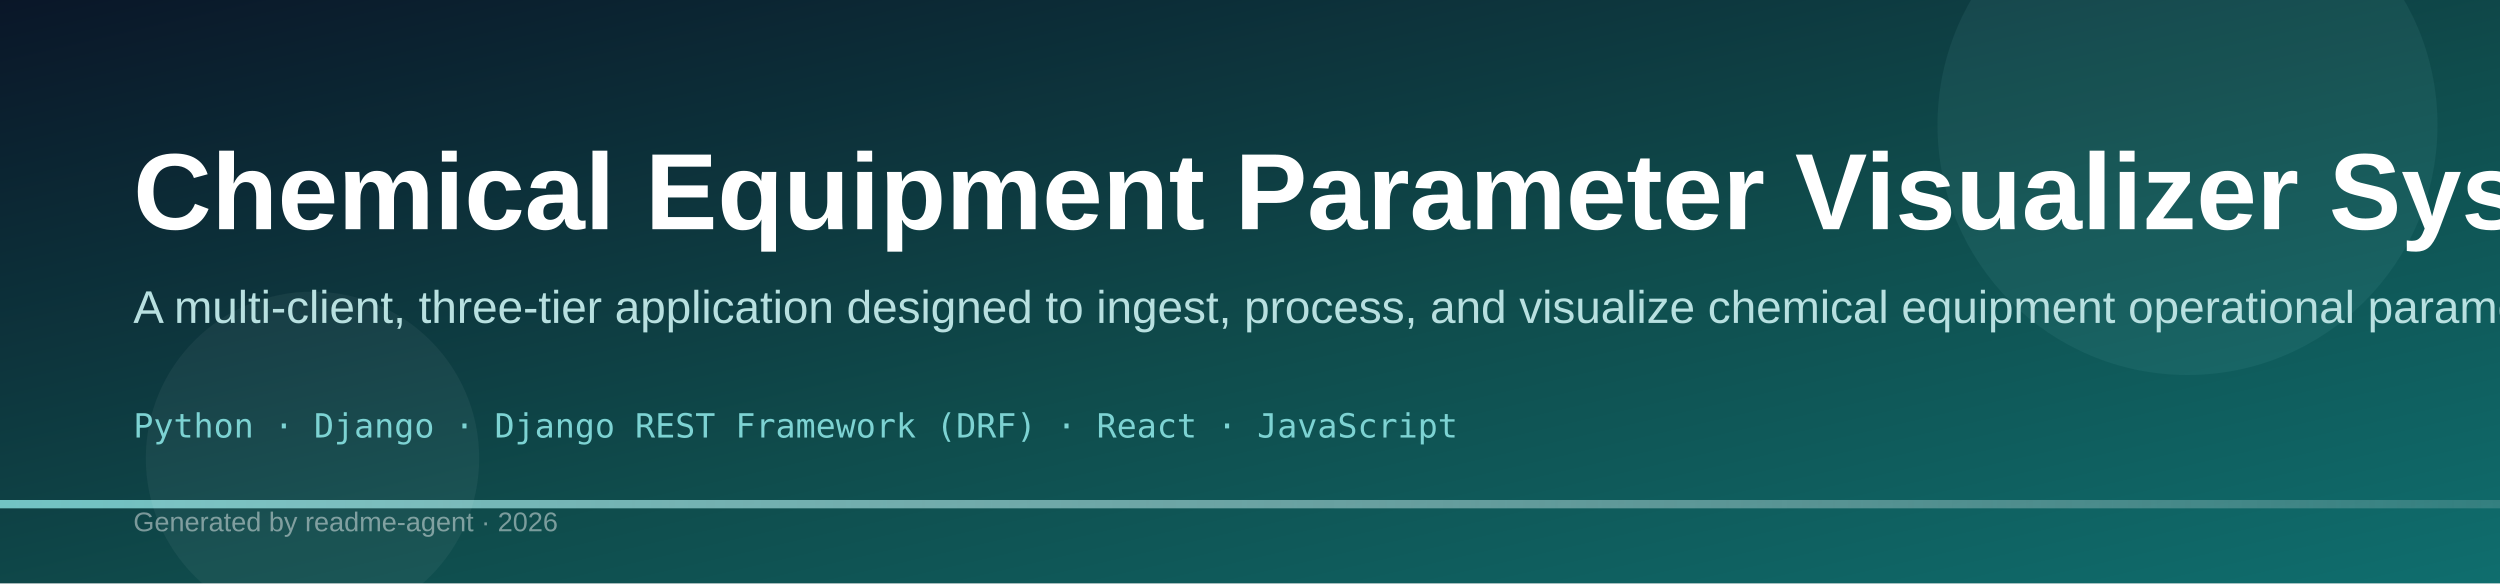
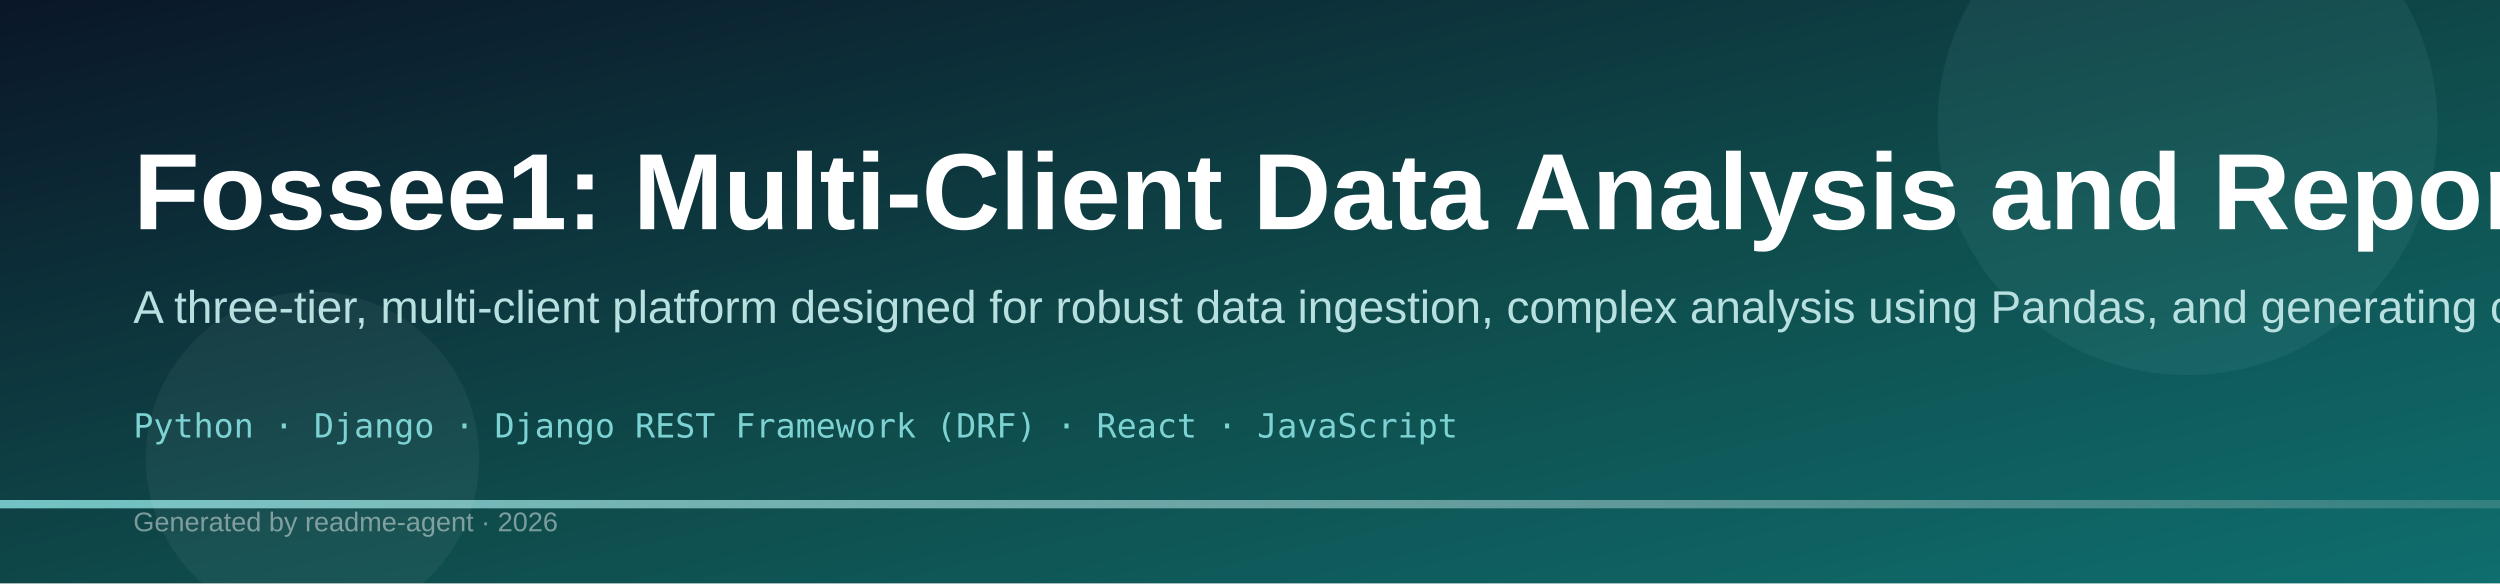
- <svg xmlns="http://www.w3.org/2000/svg" width="1200" height="280" viewBox="0 0 1200 280" role="img" aria-label="Chemical Equipment Parameter Visualizer System Analysis">
+ <svg xmlns="http://www.w3.org/2000/svg" width="1200" height="280" viewBox="0 0 1200 280" role="img" aria-label="Fossee1: Multi-Client Data Analysis and Reporting Platform">
  <defs>
    <linearGradient id="bg" x1="0%" y1="0%" x2="100%" y2="100%">
      <stop offset="0%" stop-color="#0a1628" />
      <stop offset="55%" stop-color="#0f4c4c" />
      <stop offset="100%" stop-color="#0f6e6e" />
    </linearGradient>
    <linearGradient id="accent" x1="0%" y1="0%" x2="100%" y2="0%">
      <stop offset="0%" stop-color="#7dd3d3" stop-opacity="0.9" />
      <stop offset="100%" stop-color="#ffffff" stop-opacity="0.15" />
    </linearGradient>
  </defs>
  <rect width="1200" height="280" fill="url(#bg)" />
  <rect x="0" y="240" width="1200" height="4" fill="url(#accent)" />
  <circle cx="1050" cy="60" r="120" fill="#7dd3d3" fill-opacity="0.08" />
  <circle cx="150" cy="220" r="80" fill="#ffffff" fill-opacity="0.05" />
-   <text x="64" y="110" fill="#ffffff" font-family="Segoe UI, Arial, sans-serif" font-size="52" font-weight="700">Chemical Equipment Parameter Visualizer System Analysis</text>
-   <text x="64" y="155" fill="#b8e0e0" font-family="Segoe UI, Arial, sans-serif" font-size="22">A multi-client, three-tier application designed to ingest, process, and visualize chemical equipment operational paramet</text>
+   <text x="64" y="110" fill="#ffffff" font-family="Segoe UI, Arial, sans-serif" font-size="52" font-weight="700">Fossee1: Multi-Client Data Analysis and Reporting Platform</text>
+   <text x="64" y="155" fill="#b8e0e0" font-family="Segoe UI, Arial, sans-serif" font-size="22">A three-tier, multi-client platform designed for robust data ingestion, complex analysis using Pandas, and generating co</text>
  <text x="64" y="210" fill="#7dd3d3" font-family="Consolas, monospace" font-size="16">Python · Django · Django REST Framework (DRF) · React · JavaScript</text>
  <text x="64" y="255" fill="#ffffff" fill-opacity="0.45" font-family="Segoe UI, Arial, sans-serif" font-size="13">Generated by readme-agent · 2026</text>
</svg>
